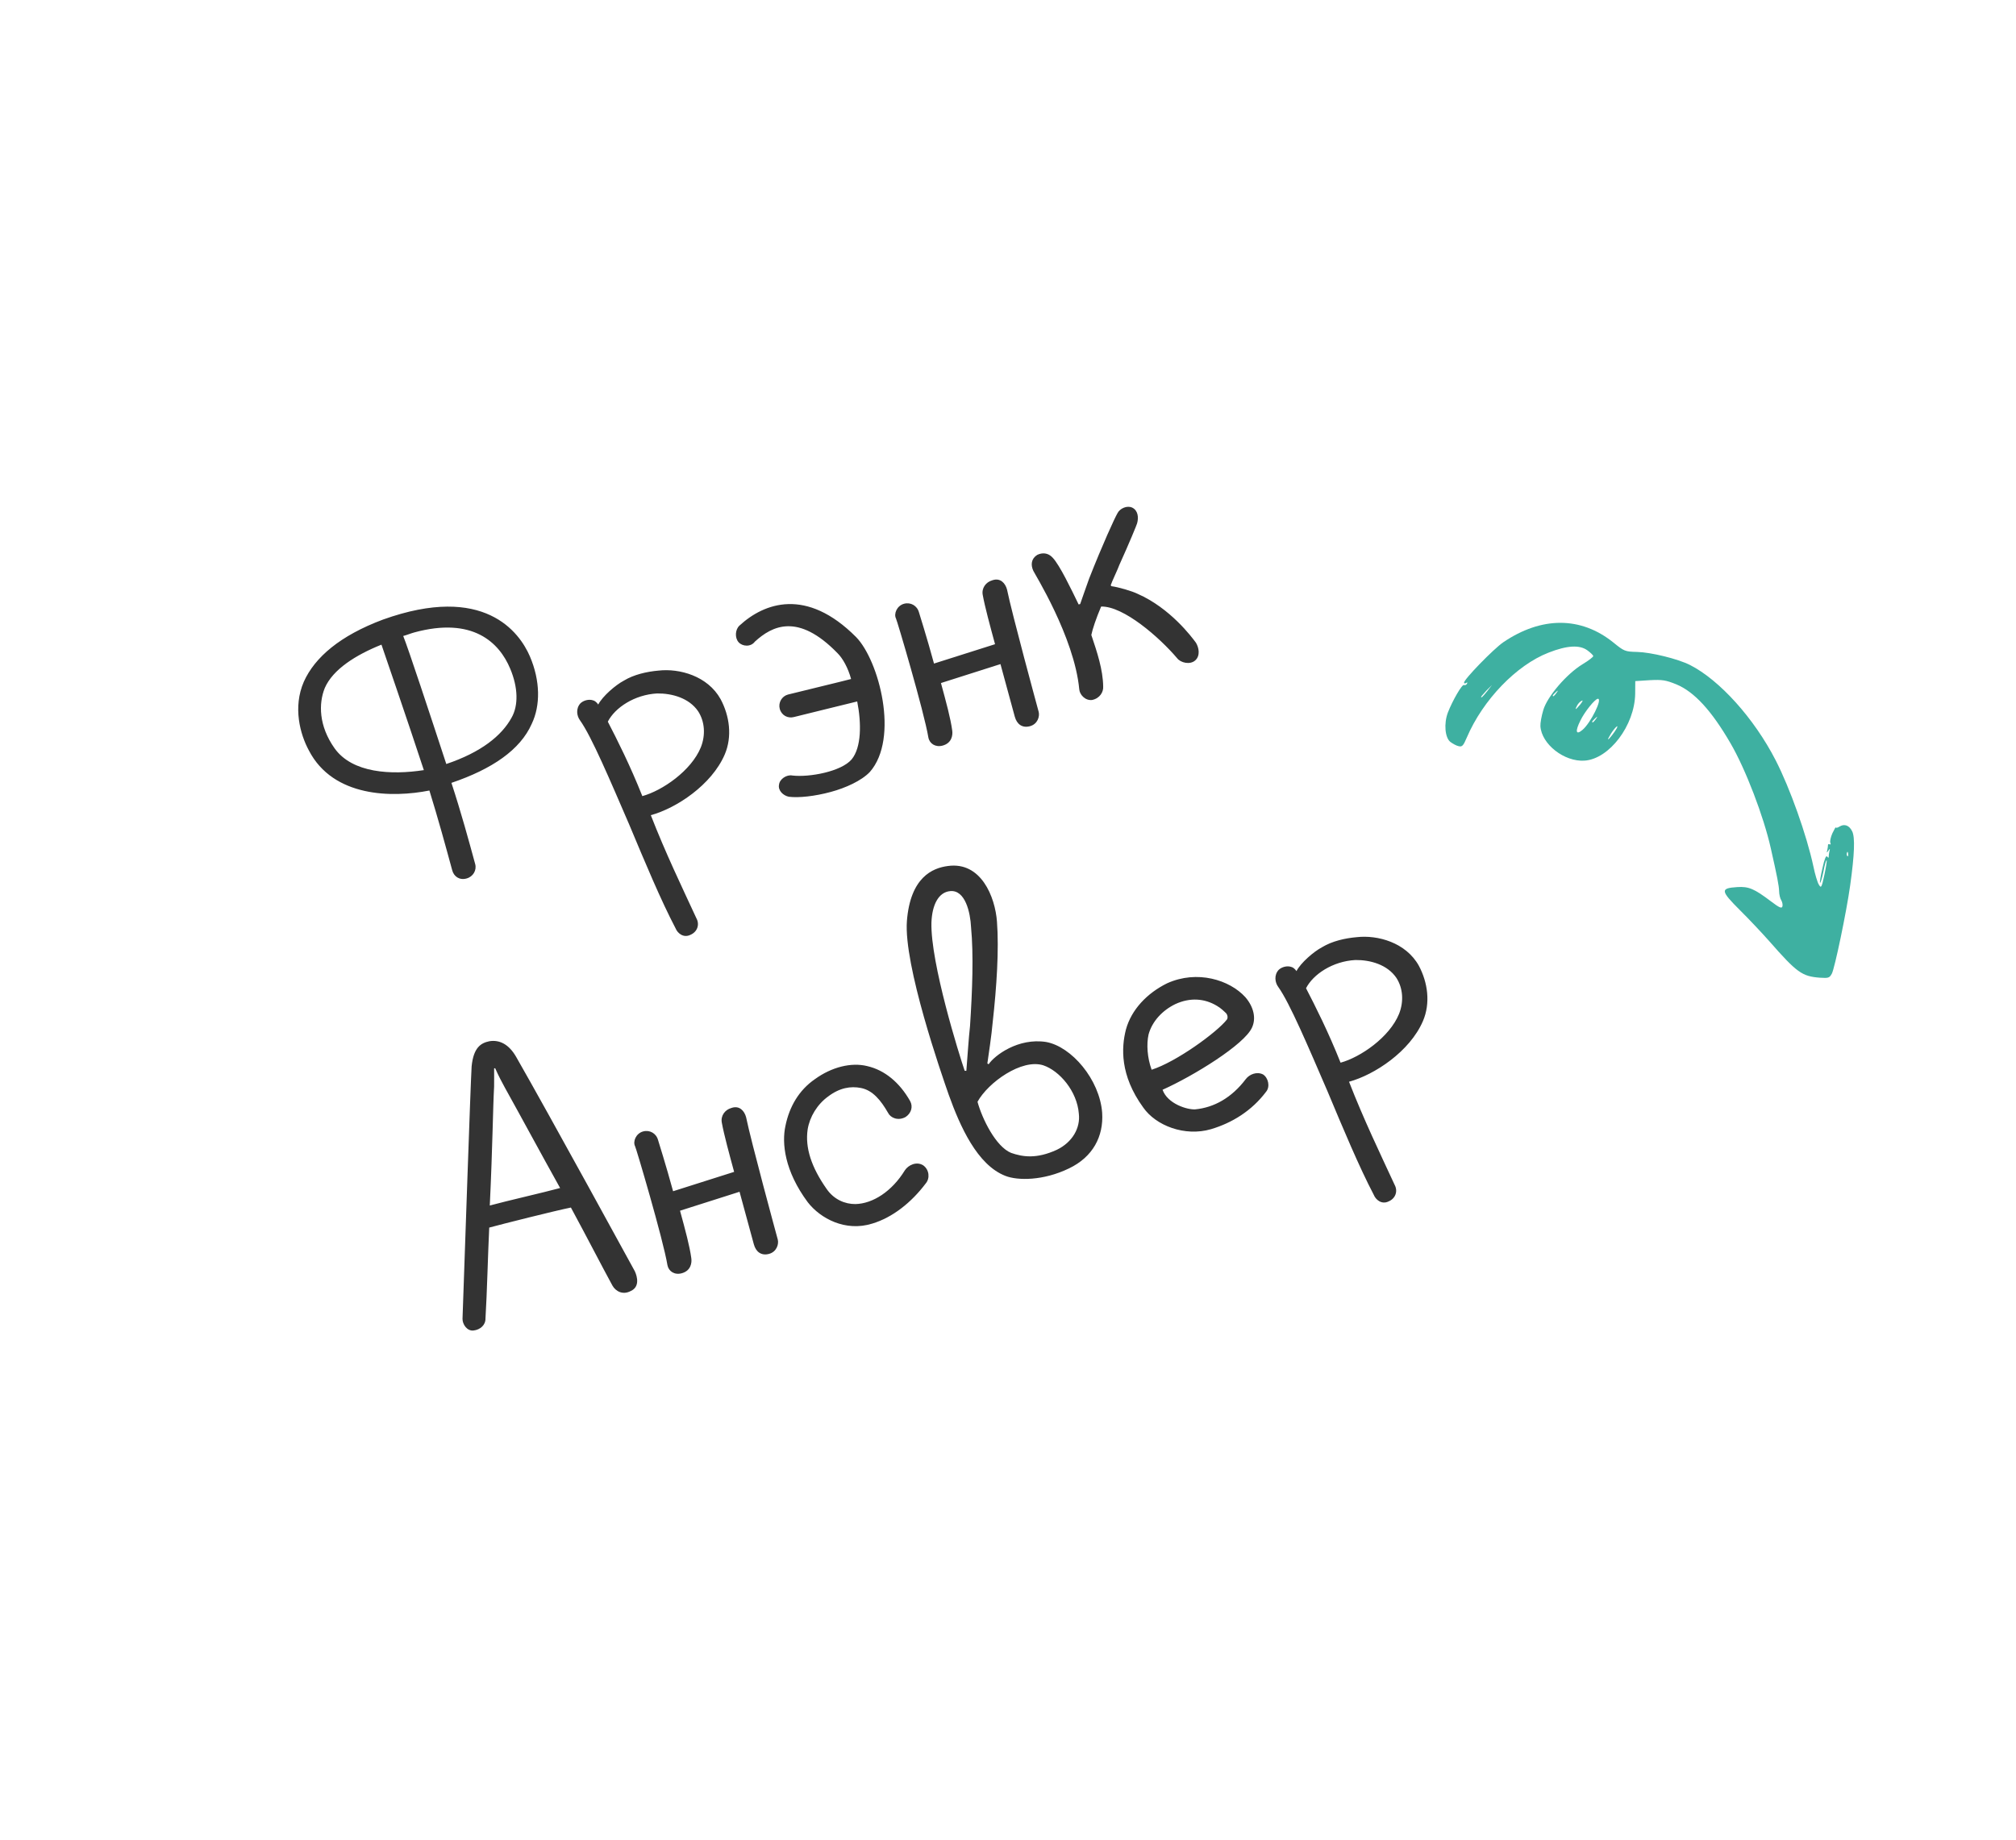
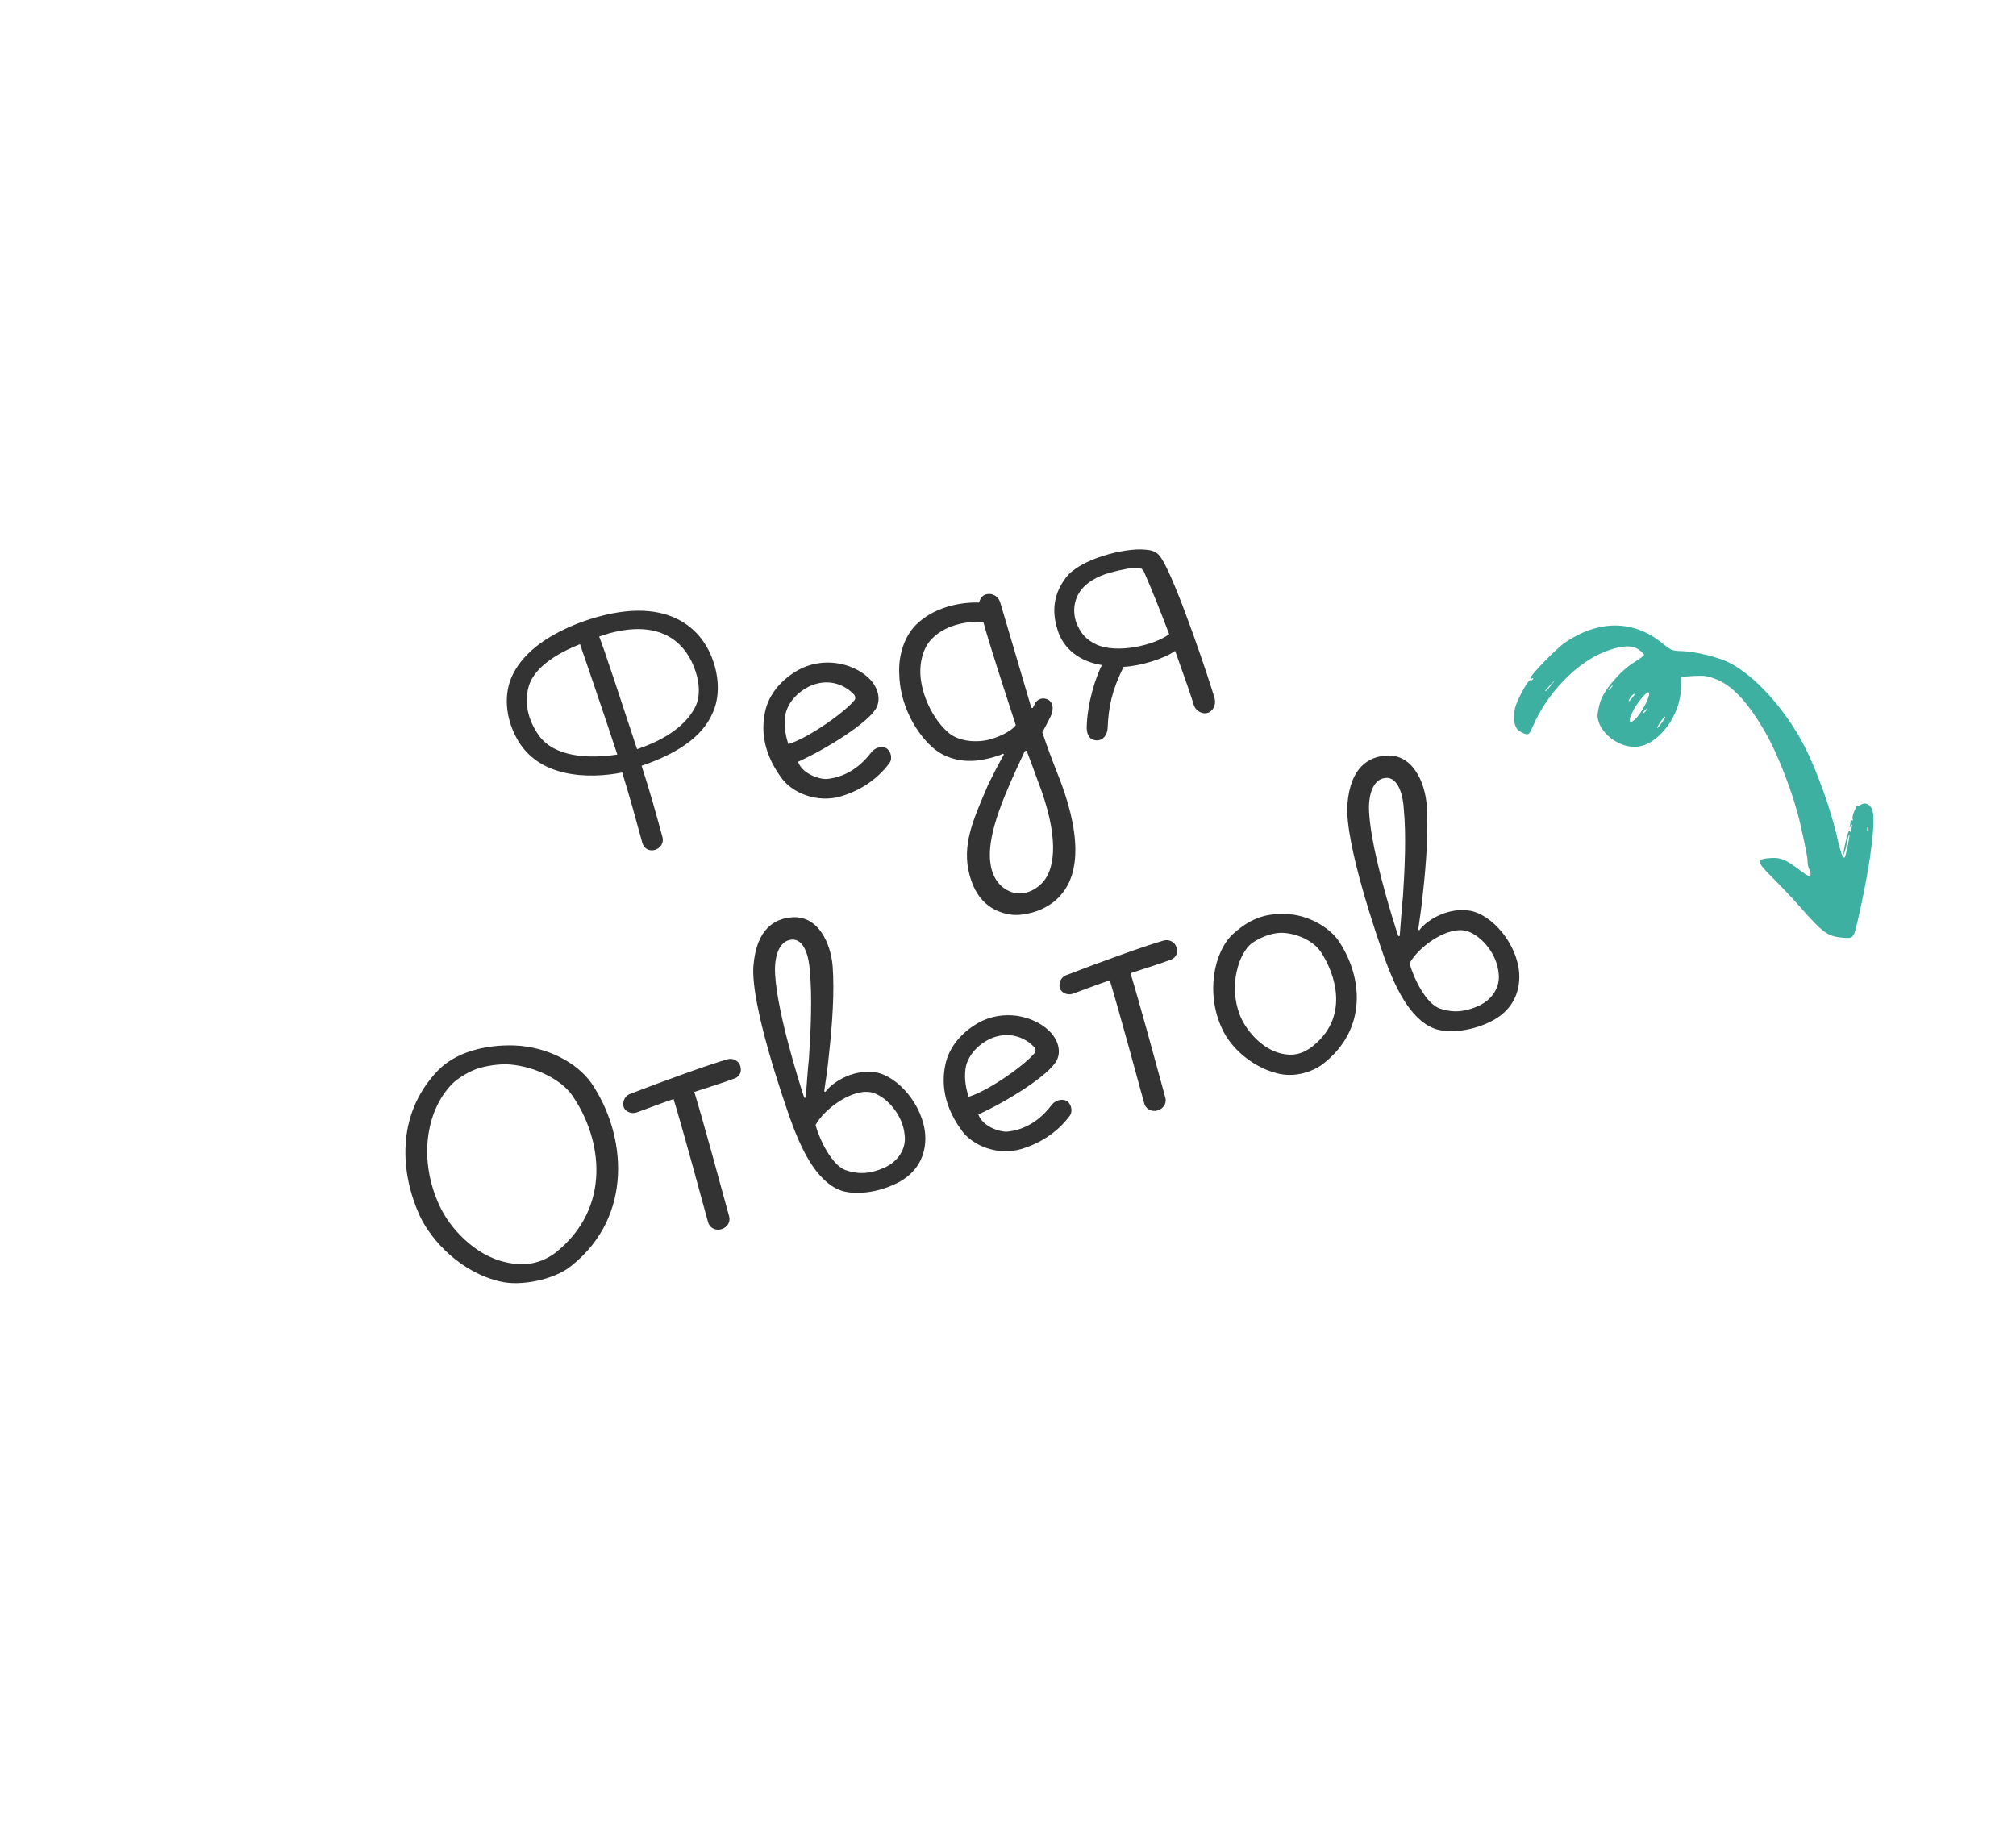
- <svg xmlns="http://www.w3.org/2000/svg" viewBox="0 0 183 167" fill="none">
-   <path d="M48.098 59.583C49.053 61.81 49.064 64.045 48.272 65.704C47.227 68.078 44.667 69.819 40.978 71.072C41.861 73.767 42.542 76.268 43.135 78.445C43.286 79.001 42.949 79.59 42.347 79.754C41.699 79.93 41.202 79.568 41.051 79.012C40.458 76.835 39.777 74.335 38.978 71.766C35.627 72.43 30.247 72.402 28.038 68.128C27.239 66.654 26.571 64.2 27.582 61.885C28.573 59.675 30.872 57.706 34.754 56.251C43.954 52.95 47.156 57.401 48.098 59.583ZM30.375 67.94C31.982 70.189 35.514 70.371 38.474 69.914C37.007 65.438 34.627 58.524 34.627 58.524C32.294 59.458 30.214 60.77 29.481 62.462C28.916 63.86 28.924 65.897 30.375 67.94ZM46.433 65.16C47.073 64.04 47.028 62.411 46.317 60.714C45.312 58.301 42.888 55.977 37.608 57.414C37.284 57.502 36.972 57.637 36.602 57.738C37.043 58.812 39.044 64.883 40.512 69.359C43.657 68.303 45.535 66.797 46.433 65.16ZM62.68 84.864C62.023 85.192 61.489 84.691 61.329 84.286C59.983 81.718 58.549 78.278 57.128 74.884C55.378 70.833 53.7 66.862 52.657 65.405C52.345 64.993 52.261 64.319 52.682 63.856C52.956 63.583 53.466 63.444 53.853 63.587C54.122 63.663 54.303 63.962 54.303 63.962C54.695 63.209 55.862 62.195 56.645 61.782C57.542 61.24 58.712 60.971 59.782 60.879C61.663 60.665 64.24 61.356 65.413 63.474C66.225 64.995 66.485 66.864 65.786 68.497C64.597 71.258 61.393 73.374 59.077 74.005C60.406 77.424 61.891 80.502 63.22 83.374C63.523 83.938 63.303 84.594 62.68 84.864ZM58.307 72.274C60.114 71.782 62.754 69.969 63.618 67.844C64.061 66.728 63.977 65.507 63.375 64.576C62.547 63.359 60.989 62.938 59.65 62.954C57.592 63.067 55.823 64.245 55.174 65.516C56.011 67.129 57.202 69.491 58.307 72.274ZM77.713 57.837C79.784 59.96 81.654 67.012 78.958 70.084C78.183 70.892 76.764 71.527 75.421 71.893C73.939 72.296 72.487 72.443 71.611 72.333C71.085 72.228 70.609 71.76 70.715 71.234C70.774 70.721 71.406 70.3 71.932 70.405C73.473 70.583 76.361 70.045 77.304 68.943C78.202 67.853 78.203 65.663 77.812 63.681C77.488 63.769 72.54 64.966 72.077 65.093C71.522 65.244 70.945 64.953 70.781 64.351C70.63 63.795 70.967 63.206 71.522 63.055C71.847 62.967 76.562 61.832 77.257 61.643C76.98 60.624 76.496 59.761 76.02 59.293C72.427 55.595 70.077 56.832 68.523 58.25C68.161 58.747 67.403 58.704 67.045 58.304C66.688 57.904 66.73 57.146 67.13 56.788C69.358 54.739 73.194 53.297 77.713 57.837ZM91.409 53.511C91.875 55.772 94.119 64.016 94.283 64.618C94.397 65.035 94.19 65.738 93.495 65.927C92.801 66.116 92.304 65.754 92.115 65.059C91.989 64.596 90.942 60.752 90.816 60.289L85.414 62.009C85.906 63.815 86.284 65.204 86.435 66.307C86.502 66.737 86.401 67.461 85.567 67.688C84.919 67.864 84.376 67.515 84.271 66.946C83.885 64.614 81.405 56.235 81.333 56.155C81.114 55.717 81.414 54.989 82.062 54.812C82.664 54.649 83.253 54.986 83.417 55.588C83.442 55.68 84.128 57.832 84.783 60.24L90.324 58.483C89.883 56.862 89.404 55.102 89.207 54.011C89.089 53.397 89.485 52.841 90.087 52.677C90.815 52.429 91.257 52.956 91.409 53.511ZM99.129 63.548C98.502 63.619 98.001 63.059 97.968 62.571C97.519 57.817 93.834 51.956 93.796 51.817C93.552 51.286 93.599 50.726 94.15 50.377C94.588 50.158 95.136 50.159 95.565 50.639C96.196 51.312 97.231 53.468 97.912 54.875L98.051 54.837C98.249 54.286 98.523 53.465 98.865 52.526C100.07 49.462 101.161 47.075 101.431 46.604C101.654 46.145 102.324 45.863 102.783 46.087C103.3 46.344 103.372 46.971 103.22 47.51C103.199 47.615 102.512 49.294 101.61 51.281C101.5 51.609 100.898 52.868 100.822 53.137L100.893 53.217C101.512 53.298 102.754 53.656 103.272 53.913C106.21 55.203 108.162 57.805 108.557 58.344C108.823 58.769 108.978 59.523 108.498 59.952C108.018 60.382 107.163 60.166 106.852 59.754C105.24 57.854 101.979 55.011 99.954 55.065C99.499 56.134 99.17 57.119 99.064 57.645C99.586 59.195 100.12 60.791 100.14 62.327C100.174 62.816 99.837 63.405 99.129 63.548ZM57.626 115.408C57.87 115.939 58.063 116.831 57.268 117.197C56.531 117.597 55.883 117.226 55.592 116.708C54.599 114.889 53.325 112.4 51.823 109.625C50.409 109.911 45.659 111.105 44.409 111.445C44.294 113.765 44.208 117.469 44.069 119.696C44.081 120.29 43.601 120.719 42.974 120.79C42.392 120.849 41.972 120.218 41.985 119.717C42.198 113.739 42.692 98.928 42.811 96.807C42.985 95.068 43.675 94.681 44.429 94.526C45.334 94.379 46.193 94.792 46.857 95.954C49.89 101.247 57.626 115.408 57.626 115.408ZM44.46 109.441C46.081 109 49.268 108.281 50.843 107.853C48.895 104.353 47.478 101.705 45.821 98.724C45.627 98.378 45.215 97.595 44.946 96.972L44.853 96.997C44.861 97.393 44.852 98.092 44.852 98.639C44.742 100.609 44.719 103.998 44.46 109.441ZM67.724 101.416C68.19 103.677 70.435 111.921 70.599 112.523C70.712 112.94 70.505 113.643 69.811 113.832C69.116 114.021 68.619 113.659 68.43 112.964C68.304 112.501 67.257 108.657 67.131 108.194L61.729 109.913C62.221 111.719 62.599 113.109 62.751 114.212C62.818 114.641 62.716 115.365 61.883 115.592C61.234 115.769 60.691 115.419 60.586 114.851C60.2 112.518 57.72 104.14 57.648 104.06C57.43 103.622 57.729 102.894 58.377 102.717C58.979 102.553 59.569 102.89 59.733 103.492C59.758 103.585 60.443 105.736 61.099 108.145L66.64 106.387C66.198 104.766 65.719 103.007 65.522 101.916C65.404 101.301 65.8 100.746 66.402 100.582C67.131 100.334 67.572 100.86 67.724 101.416ZM79.175 111.083C76.745 111.844 74.472 110.623 73.324 109.144C71.203 106.289 70.964 103.767 71.293 102.235C71.652 100.446 72.541 98.96 73.964 97.976C75.501 96.861 77.274 96.428 78.713 96.782C80.305 97.145 81.656 98.27 82.611 99.95C82.901 100.468 82.715 101.065 82.21 101.402C81.519 101.789 80.838 101.477 80.619 101.039C79.954 99.877 79.214 98.984 78.161 98.773C77.214 98.583 76.216 98.756 75.184 99.534C74.186 100.253 73.5 101.386 73.314 102.531C73.069 104.189 73.653 105.97 75.034 107.933C75.694 108.897 76.704 109.318 77.647 109.31C79.23 109.277 80.965 108.158 82.136 106.248C82.452 105.764 83.202 105.41 83.804 105.794C84.359 106.19 84.422 106.968 84.047 107.419C82.733 109.169 81.015 110.533 79.175 111.083ZM91.259 106.749C88.7 105.754 87.148 102.246 86.122 99.392C85.454 97.484 82.022 87.623 82.323 83.611C82.636 79.646 84.645 78.8 86.038 78.62C89.057 78.196 90.335 81.43 90.499 83.674C90.691 86.208 90.471 89.601 90.107 92.834C90.014 93.954 89.727 95.823 89.626 96.547L89.744 96.615C90.275 95.823 92.418 94.195 94.965 94.596C97.267 95.014 99.822 98 100.048 101.023C100.186 103.174 99.2 105.034 97.044 106.069C94.715 107.201 92.374 107.191 91.259 106.749ZM88.732 100.024C89.148 101.553 90.389 104.1 91.786 104.665C92.83 105.027 94.08 105.234 95.937 104.38C97.344 103.699 98.085 102.403 97.93 101.102C97.771 99.056 96.172 97.203 94.695 96.71C92.737 96.098 89.697 98.269 88.732 100.024ZM86.26 80.898C85.191 80.99 84.61 82.143 84.55 83.751C84.452 87.41 87.096 95.843 87.567 97.207L87.719 97.216C87.812 96.096 87.934 94.172 88.053 93.145C88.265 89.903 88.384 86.687 88.145 84.165C88.082 82.839 87.62 80.776 86.26 80.898ZM109.937 102.509C107.541 103.211 104.923 102.183 103.783 100.553C101.637 97.605 101.794 95.075 102.203 93.471C102.701 91.644 104.137 90.159 105.935 89.271C108.68 88.026 111.622 88.966 113.04 90.521C113.84 91.447 114.025 92.491 113.646 93.291C112.967 94.819 108.369 97.663 105.531 98.933C105.976 100.204 107.77 100.761 108.502 100.711C110.199 100.547 111.799 99.664 113.079 97.972C113.408 97.534 114.077 97.253 114.654 97.543C115.138 97.859 115.306 98.659 114.931 99.109C113.617 100.86 111.823 101.946 109.937 102.509ZM106.696 91.153C105.509 91.726 104.586 92.723 104.261 93.906C104.059 94.807 104.143 96.028 104.538 97.114C106.782 96.403 110.475 93.706 111.36 92.57C111.474 92.44 111.444 92.149 111.301 91.989C111.099 91.795 110.826 91.522 110.472 91.319C109.34 90.633 108.022 90.544 106.696 91.153ZM126.061 109.063C125.404 109.392 124.869 108.89 124.71 108.486C123.364 105.917 121.929 102.477 120.508 99.084C118.758 95.033 117.08 91.062 116.037 89.605C115.726 89.192 115.642 88.519 116.063 88.056C116.337 87.782 116.846 87.644 117.233 87.787C117.503 87.863 117.684 88.162 117.684 88.162C118.075 87.409 119.242 86.394 120.025 85.982C120.922 85.44 122.093 85.171 123.162 85.079C125.044 84.865 127.62 85.556 128.794 87.674C129.606 89.194 129.866 91.064 129.166 92.697C127.978 95.458 124.773 97.574 122.457 98.205C123.786 101.624 125.271 104.702 126.6 107.573C126.903 108.138 126.684 108.794 126.061 109.063ZM121.688 96.474C123.494 95.982 126.134 94.169 126.998 92.043C127.441 90.928 127.357 89.707 126.756 88.776C125.927 87.559 124.369 87.138 123.031 87.154C120.972 87.267 119.203 88.445 118.554 89.716C119.391 91.329 120.582 93.691 121.688 96.474Z" fill="#333333" />
-   <path d="M166.281 88.397C166.543 87.908 167.6 82.856 167.946 80.391C168.347 77.531 168.395 76.014 168.132 75.477C167.869 74.924 167.418 74.758 166.965 75.048C166.792 75.156 166.648 75.182 166.643 75.117C166.639 75.052 166.508 75.289 166.335 75.642C166.179 75.994 166.091 76.391 166.148 76.517C166.205 76.644 166.175 76.695 166.091 76.651C165.991 76.609 165.927 76.629 165.933 76.727C165.938 76.808 165.903 77.022 165.865 77.187C165.8 77.436 165.817 77.451 165.966 77.229C166.114 77.008 166.132 77.023 166.066 77.272C166.028 77.437 165.994 77.667 166 77.764C166.009 77.894 165.96 77.897 165.853 77.758C165.764 77.633 165.608 77.985 165.433 78.811C165.266 79.506 165.174 80.098 165.21 80.144C165.261 80.174 165.394 79.725 165.519 79.131C165.627 78.538 165.76 78.073 165.811 78.103C165.846 78.149 165.754 78.741 165.604 79.435C165.353 80.591 165.308 80.659 165.107 80.314C164.981 80.127 164.752 79.36 164.608 78.653C164.002 75.826 162.488 71.559 161.184 69.022C159.227 65.207 156.087 61.73 153.41 60.372C152.298 59.809 149.866 59.217 148.61 59.185C147.517 59.158 147.434 59.13 146.454 58.331C143.499 55.949 139.932 55.952 136.453 58.31C135.565 58.922 132.877 61.685 132.896 61.977C132.901 62.058 132.984 62.069 133.093 61.997C133.202 61.925 133.219 61.94 133.163 62.074C133.104 62.175 132.994 62.231 132.894 62.189C132.724 62.086 131.846 63.608 131.427 64.694C131.052 65.695 131.167 66.958 131.648 67.35C131.87 67.515 132.208 67.705 132.406 67.741C132.721 67.818 132.828 67.714 133.153 66.944C134.61 63.543 137.646 60.383 140.569 59.249C142.253 58.587 143.389 58.529 144.089 59.038C144.38 59.247 144.624 59.492 144.628 59.556C144.633 59.638 144.199 59.975 143.65 60.304C142.209 61.179 140.452 63.23 140.092 64.459C139.931 64.99 139.811 65.65 139.829 65.925C139.935 67.563 141.993 69.172 143.826 69.054C146.08 68.908 148.391 65.86 148.432 62.974L148.44 61.834L149.753 61.749C150.889 61.692 151.202 61.737 152.172 62.13C153.795 62.806 155.354 64.497 157.077 67.463C158.451 69.817 160.097 74.124 160.739 76.998C161.332 79.614 161.481 80.402 161.497 80.906C161.5 81.199 161.59 81.584 161.698 81.74C161.789 81.897 161.839 82.154 161.798 82.287C161.731 82.503 161.513 82.403 160.742 81.818C159.235 80.678 158.733 80.466 157.695 80.533C156.138 80.634 156.169 80.86 157.945 82.634C158.797 83.475 159.987 84.749 160.602 85.442C163.116 88.309 163.577 88.637 165.198 88.76C165.982 88.807 166.062 88.786 166.281 88.397ZM167.655 77.413C167.695 77.28 167.747 77.326 167.759 77.504C167.786 77.681 167.744 77.782 167.691 77.72C167.639 77.675 167.614 77.53 167.655 77.413ZM146.225 66.619C146.549 66.093 146.963 65.692 146.762 66.112C146.618 66.398 146.062 67.118 145.981 67.123C145.932 67.126 146.048 66.907 146.225 66.619ZM143.46 65.413C143.847 64.607 144.783 63.455 145.042 63.438C145.496 63.409 144.387 65.647 143.645 66.264C143.043 66.776 142.969 66.39 143.46 65.413ZM144.526 65.523C144.523 65.491 144.645 65.353 144.783 65.23C145.029 65.002 145.047 65.017 144.853 65.291C144.658 65.564 144.534 65.653 144.526 65.523ZM143.16 64.049C143.262 63.863 143.445 63.672 143.588 63.614C143.713 63.54 143.658 63.691 143.462 63.931C143.024 64.464 142.912 64.504 143.16 64.049ZM140.952 63.149C140.95 63.117 141.071 62.979 141.21 62.856C141.456 62.628 141.473 62.643 141.279 62.916C141.085 63.189 140.96 63.279 140.952 63.149ZM134.445 63.261C134.443 63.228 134.671 62.986 134.929 62.692L135.434 62.187L134.998 62.753C134.576 63.269 134.453 63.391 134.445 63.261Z" fill="#3EB0A1" />
+ <svg xmlns="http://www.w3.org/2000/svg" viewBox="0 0 208 189" fill="none">
+   <path d="M73.316 67.524C74.27 69.751 74.282 71.987 73.49 73.645C72.445 76.019 69.884 77.761 66.196 79.014C67.079 81.709 67.76 84.209 68.353 86.386C68.504 86.942 68.167 87.531 67.565 87.695C66.916 87.872 66.42 87.509 66.268 86.954C65.676 84.777 64.995 82.276 64.196 79.707C60.845 80.371 55.465 80.344 53.256 76.07C52.457 74.596 51.789 72.141 52.8 69.826C53.79 67.617 56.09 65.647 59.972 64.192C69.172 60.892 72.374 65.343 73.316 67.524ZM55.593 75.881C57.2 78.13 60.732 78.313 63.692 77.855C62.224 73.379 59.844 66.466 59.844 66.466C57.512 67.399 55.432 68.712 54.698 70.404C54.134 71.801 54.141 73.839 55.593 75.881ZM71.65 73.101C72.291 71.982 72.245 70.352 71.534 68.656C70.529 66.243 68.105 63.918 62.826 65.355C62.501 65.444 62.19 65.578 61.819 65.679C62.261 66.753 64.262 72.824 65.73 77.3C68.875 76.245 70.753 74.739 71.65 73.101ZM86.745 82.174C84.349 82.877 81.731 81.848 80.591 80.219C78.445 77.271 78.602 74.741 79.011 73.137C79.509 71.31 80.945 69.825 82.743 68.937C85.488 67.692 88.43 68.632 89.849 70.186C90.648 71.113 90.833 72.157 90.454 72.957C89.775 74.484 85.177 77.328 82.339 78.599C82.784 79.87 84.578 80.427 85.31 80.376C87.007 80.213 88.607 79.329 89.887 77.638C90.216 77.2 90.885 76.918 91.462 77.209C91.946 77.525 92.114 78.325 91.739 78.775C90.425 80.526 88.631 81.611 86.745 82.174ZM83.504 70.819C82.317 71.391 81.394 72.388 81.07 73.571C80.867 74.472 80.951 75.693 81.346 76.779C83.59 76.069 87.283 73.372 88.168 72.236C88.282 72.105 88.252 71.815 88.109 71.655C87.907 71.461 87.634 71.187 87.28 70.985C86.148 70.298 84.83 70.209 83.504 70.819ZM103.467 77.771C103.168 77.952 102.115 78.288 100.966 78.452C99.189 78.687 97.421 78.223 96.163 77.073C94.181 75.275 92.839 72.357 92.782 69.587C92.669 67.528 93.352 65.65 94.48 64.498C96.317 62.654 99.053 62.108 101.011 62.172C101.142 61.739 101.411 61.267 102.064 61.289C102.506 61.268 103.049 61.617 103.2 62.173C103.238 62.312 106.218 72.346 106.408 73.04L106.559 73.049C106.614 72.885 106.761 72.695 106.816 72.531C107.018 72.177 107.583 71.875 108.172 72.212C108.715 72.561 108.647 73.227 108.516 73.66C108.462 73.824 107.712 75.272 107.543 75.567C108.077 77.162 108.594 78.514 108.927 79.369C111.685 86.03 111.351 90.101 109.544 92.234C108.921 93.051 107.784 93.808 106.533 94.149C105.746 94.363 104.933 94.485 104.15 94.35C102.479 94.058 100.56 93.039 99.896 89.688C99.333 86.707 100.652 84.059 101.95 80.97C102.397 80.052 103.079 78.722 103.585 77.838L103.467 77.771ZM102.12 76.297C103.371 75.956 104.487 75.304 104.803 74.82C103.571 71.027 102.091 66.505 101.473 64.235C100.421 64.024 97.701 64.267 96.117 65.942C95.149 66.952 94.912 68.459 94.958 69.541C95.062 71.751 96.278 74.206 97.785 75.537C98.912 76.573 100.87 76.637 102.12 76.297ZM107.654 90.958C108.859 89.536 109.315 86.277 107.04 80.479C106.805 79.797 106.262 78.353 105.917 77.452L105.732 77.502C105.197 78.643 104.506 80.125 104.084 81.135C102.34 85.142 101.914 87.596 102.216 89.255C102.417 90.543 103.2 91.773 104.64 92.127C105.81 92.406 107.018 91.728 107.654 90.958ZM119.849 57.64C121.401 60.053 124.903 70.542 125.319 72.07C125.496 72.718 125.138 73.413 124.582 73.564C124.026 73.716 123.332 73.357 123.143 72.663C122.991 72.107 122.285 70.061 121.246 67.16C120.122 67.963 117.693 68.724 115.924 68.808C114.74 71.219 114.378 72.811 114.276 75.176C114.242 75.783 113.825 76.443 113.113 76.388C112.355 76.346 112.145 75.756 112.12 75.117C112.159 72.519 113.07 69.834 113.685 68.621C111.454 68.284 109.703 66.969 109.114 64.99C108.454 62.931 108.779 61.201 109.946 59.64C111.395 57.654 116.018 56.544 118.001 56.701C118.91 56.752 119.403 56.916 119.849 57.64ZM113.164 66.525C115.256 67.448 119.011 66.624 120.628 65.437C119.728 63.046 118.673 60.448 118.025 58.983C117.916 58.764 117.726 58.616 117.516 58.574C116.863 58.553 115.866 58.725 114.522 59.09C113.133 59.469 112.122 60.142 111.566 60.841C110.829 61.788 110.622 63.038 111.055 64.263C111.51 65.383 112.082 66.023 113.164 66.525ZM51.66 132.238C47.636 131.344 44.505 128.067 43.273 125.368C41.393 121.204 40.743 115.162 45.106 110.541C46.917 108.606 49.974 107.773 53.085 107.872C56.558 108.02 59.55 109.693 61.002 111.736C64.641 117.063 65.387 125.466 58.973 130.595C57.188 132.076 53.685 132.731 51.66 132.238ZM49.535 110.181C48.516 110.459 47.24 111.254 46.693 111.801C43.841 114.667 43.216 119.861 45.349 124.405C46.349 126.62 48.937 129.547 52.212 130.247C54.178 130.706 55.871 130.345 57.315 129.255C63.123 124.64 62.183 117.533 59.002 112.977C57.946 111.473 55.378 110.083 52.625 109.837C51.914 109.782 50.785 109.841 49.535 110.181ZM75.093 109.292C75.556 109.166 76.213 109.385 76.389 110.033C76.579 110.728 76.204 111.178 75.648 111.33C74.747 111.675 73.324 112.112 71.635 112.671C72.472 115.378 74.363 122.325 75.233 125.521C75.385 126.077 75.048 126.666 74.399 126.843C73.797 127.007 73.208 126.67 73.057 126.114C72.287 123.289 70.333 116.11 69.496 113.403C67.947 113.924 65.926 114.723 65.602 114.811C65.046 114.963 64.457 114.625 64.343 114.209C64.217 113.746 64.403 113.148 64.933 112.904C68.352 111.575 73.379 109.759 75.093 109.292ZM86.671 122.805C84.112 121.81 82.56 118.303 81.534 115.448C80.865 113.541 77.434 103.68 77.735 99.668C78.048 95.702 80.057 94.857 81.45 94.677C84.469 94.253 85.747 97.486 85.911 99.73C86.103 102.265 85.883 105.658 85.519 108.891C85.426 110.011 85.139 111.88 85.038 112.604L85.156 112.671C85.686 111.88 87.83 110.252 90.377 110.653C92.68 111.07 95.234 114.056 95.46 117.079C95.598 119.23 94.612 121.091 92.456 122.125C90.127 123.257 87.787 123.248 86.671 122.805ZM84.144 116.081C84.56 117.609 85.801 120.157 87.198 120.721C88.242 121.084 89.492 121.291 91.349 120.437C92.756 119.755 93.497 118.459 93.342 117.158C93.183 115.112 91.584 113.259 90.106 112.766C88.149 112.155 85.109 114.326 84.144 116.081ZM81.672 96.954C80.603 97.046 80.022 98.2 79.962 99.808C79.864 103.466 82.508 111.9 82.979 113.264L83.13 113.272C83.224 112.153 83.347 110.229 83.465 109.201C83.677 105.96 83.796 102.744 83.557 100.222C83.495 98.896 83.032 96.833 81.672 96.954ZM105.349 118.565C102.953 119.267 100.335 118.239 99.195 116.609C97.049 113.662 97.206 111.131 97.615 109.528C98.113 107.701 99.549 106.215 101.347 105.328C104.092 104.083 107.034 105.023 108.453 106.577C109.252 107.503 109.437 108.548 109.058 109.347C108.379 110.875 103.781 113.719 100.943 114.989C101.388 116.261 103.182 116.817 103.914 116.767C105.611 116.604 107.211 115.72 108.491 114.028C108.82 113.591 109.489 113.309 110.066 113.6C110.55 113.916 110.718 114.716 110.343 115.166C109.029 116.917 107.235 118.002 105.349 118.565ZM102.108 107.21C100.921 107.782 99.998 108.779 99.674 109.962C99.471 110.863 99.555 112.084 99.95 113.17C102.194 112.46 105.887 109.763 106.772 108.626C106.886 108.496 106.856 108.206 106.713 108.045C106.511 107.852 106.238 107.578 105.884 107.376C104.752 106.689 103.434 106.6 102.108 107.21ZM120.096 97.039C120.559 96.913 121.215 97.132 121.392 97.781C121.581 98.476 121.206 98.926 120.65 99.077C119.749 99.422 118.326 99.859 116.638 100.418C117.474 103.126 119.366 110.073 120.236 113.268C120.387 113.824 120.05 114.413 119.402 114.59C118.8 114.754 118.21 114.417 118.059 113.861C117.29 111.036 115.335 103.857 114.499 101.15C112.949 101.671 110.928 102.47 110.604 102.559C110.048 102.71 109.459 102.373 109.346 101.956C109.22 101.493 109.405 100.895 109.936 100.651C113.355 99.322 118.382 97.506 120.096 97.039ZM127.255 96.334C129.256 94.545 130.868 94.256 132.674 94.311C134.876 94.358 137.115 95.639 138.099 97.062C140.599 100.76 141.131 106.187 136.49 109.788C135.871 110.255 135.201 110.537 134.553 110.714C133.627 110.966 132.637 110.986 131.724 110.738C129.102 110.059 126.964 108.054 126.11 106.197C124.369 102.542 125.221 98.181 127.255 96.334ZM128.922 97.522C127.519 98.948 126.764 102.387 128.127 105.2C128.783 106.514 130.252 108.253 132.217 108.713C133.388 108.991 134.314 108.739 135.152 108.163C139.431 105.058 137.702 100.354 136.272 98.207C135.611 97.242 134.197 96.433 132.61 96.269C131.175 96.112 129.516 96.962 128.922 97.522ZM147.956 106.119C145.397 105.125 143.845 101.617 142.819 98.762C142.15 96.855 138.719 86.994 139.02 82.982C139.333 79.017 141.342 78.171 142.735 77.991C145.754 77.567 147.032 80.801 147.195 83.045C147.388 85.579 147.168 88.972 146.804 92.205C146.711 93.325 146.424 95.194 146.323 95.918L146.44 95.985C146.971 95.194 149.115 93.566 151.662 93.967C153.964 94.385 156.518 97.371 156.744 100.393C156.882 102.545 155.896 104.405 153.741 105.44C151.412 106.571 149.071 106.562 147.956 106.119ZM145.429 99.395C145.845 100.923 147.086 103.471 148.483 104.036C149.527 104.398 150.777 104.605 152.634 103.751C154.04 103.07 154.782 101.773 154.627 100.472C154.468 98.426 152.869 96.573 151.391 96.08C149.434 95.469 146.393 97.64 145.429 99.395ZM142.957 80.269C141.888 80.361 141.306 81.514 141.247 83.122C141.148 86.78 143.793 95.214 144.264 96.578L144.415 96.587C144.508 95.467 144.631 93.543 144.75 92.516C144.962 89.274 145.081 86.058 144.842 83.536C144.779 82.21 144.317 80.147 142.957 80.269Z" fill="#333333" />
+   <path d="M191.281 96.397C191.543 95.908 192.6 90.856 192.946 88.391C193.347 85.531 193.395 84.014 193.132 83.477C192.869 82.924 192.418 82.758 191.965 83.048C191.792 83.156 191.648 83.182 191.643 83.117C191.639 83.052 191.508 83.289 191.335 83.642C191.179 83.994 191.091 84.391 191.148 84.517C191.205 84.644 191.175 84.695 191.091 84.651C190.991 84.609 190.927 84.629 190.933 84.727C190.938 84.808 190.903 85.022 190.865 85.187C190.8 85.436 190.817 85.451 190.966 85.229C191.114 85.008 191.132 85.023 191.066 85.272C191.028 85.437 190.994 85.667 191 85.765C191.009 85.894 190.96 85.897 190.853 85.758C190.764 85.633 190.608 85.985 190.433 86.811C190.266 87.506 190.174 88.098 190.21 88.144C190.261 88.174 190.394 87.725 190.519 87.131C190.627 86.538 190.76 86.073 190.811 86.103C190.846 86.149 190.754 86.741 190.604 87.435C190.353 88.591 190.308 88.659 190.107 88.314C189.981 88.127 189.752 87.36 189.608 86.653C189.002 83.826 187.488 79.559 186.184 77.022C184.227 73.207 181.087 69.73 178.41 68.372C177.298 67.809 174.866 67.217 173.61 67.185C172.517 67.158 172.434 67.13 171.454 66.331C168.499 63.949 164.932 63.952 161.453 66.31C160.565 66.922 157.877 69.685 157.896 69.977C157.901 70.058 157.984 70.069 158.093 69.997C158.202 69.924 158.219 69.94 158.163 70.074C158.104 70.175 157.994 70.231 157.894 70.189C157.724 70.086 156.846 71.608 156.427 72.694C156.052 73.695 156.167 74.958 156.648 75.35C156.87 75.515 157.208 75.705 157.406 75.741C157.721 75.818 157.828 75.714 158.153 74.944C159.61 71.543 162.646 68.383 165.569 67.249C167.253 66.587 168.389 66.529 169.089 67.038C169.38 67.247 169.624 67.492 169.628 67.556C169.633 67.638 169.199 67.975 168.65 68.304C167.209 69.179 165.452 71.23 165.092 72.459C164.931 72.99 164.811 73.65 164.829 73.925C164.935 75.563 166.993 77.172 168.826 77.054C171.08 76.908 173.391 73.86 173.432 70.975L173.44 69.834L174.753 69.749C175.889 69.692 176.202 69.737 177.172 70.13C178.795 70.806 180.354 72.497 182.077 75.463C183.451 77.817 185.097 82.124 185.739 84.998C186.332 87.614 186.481 88.402 186.497 88.906C186.5 89.199 186.59 89.584 186.698 89.74C186.789 89.897 186.839 90.154 186.798 90.287C186.731 90.503 186.513 90.403 185.742 89.818C184.235 88.678 183.733 88.466 182.695 88.533C181.138 88.634 181.169 88.86 182.945 90.634C183.797 91.475 184.987 92.749 185.602 93.442C188.116 96.309 188.577 96.637 190.198 96.76C190.982 96.807 191.062 96.786 191.281 96.397ZM192.655 85.413C192.695 85.28 192.747 85.326 192.759 85.504C192.786 85.681 192.744 85.782 192.691 85.72C192.639 85.675 192.614 85.53 192.655 85.413ZM171.225 74.619C171.549 74.093 171.963 73.692 171.762 74.112C171.618 74.398 171.062 75.118 170.981 75.123C170.932 75.126 171.048 74.907 171.225 74.619ZM168.46 73.413C168.847 72.607 169.783 71.455 170.042 71.438C170.496 71.409 169.387 73.647 168.645 74.264C168.043 74.776 167.969 74.39 168.46 73.413ZM169.526 73.524C169.523 73.491 169.645 73.353 169.783 73.23C170.029 73.002 170.047 73.018 169.853 73.291C169.658 73.564 169.534 73.653 169.526 73.524ZM168.16 72.049C168.262 71.863 168.445 71.672 168.588 71.614C168.713 71.54 168.658 71.691 168.462 71.931C168.024 72.465 167.912 72.504 168.16 72.049ZM165.952 71.149C165.95 71.117 166.071 70.979 166.21 70.856C166.456 70.628 166.473 70.643 166.279 70.916C166.085 71.189 165.96 71.279 165.952 71.149ZM159.445 71.261C159.443 71.228 159.671 70.986 159.929 70.692L160.434 70.187L159.998 70.753C159.576 71.269 159.453 71.391 159.445 71.261Z" fill="#3EB0A1" />
</svg>
